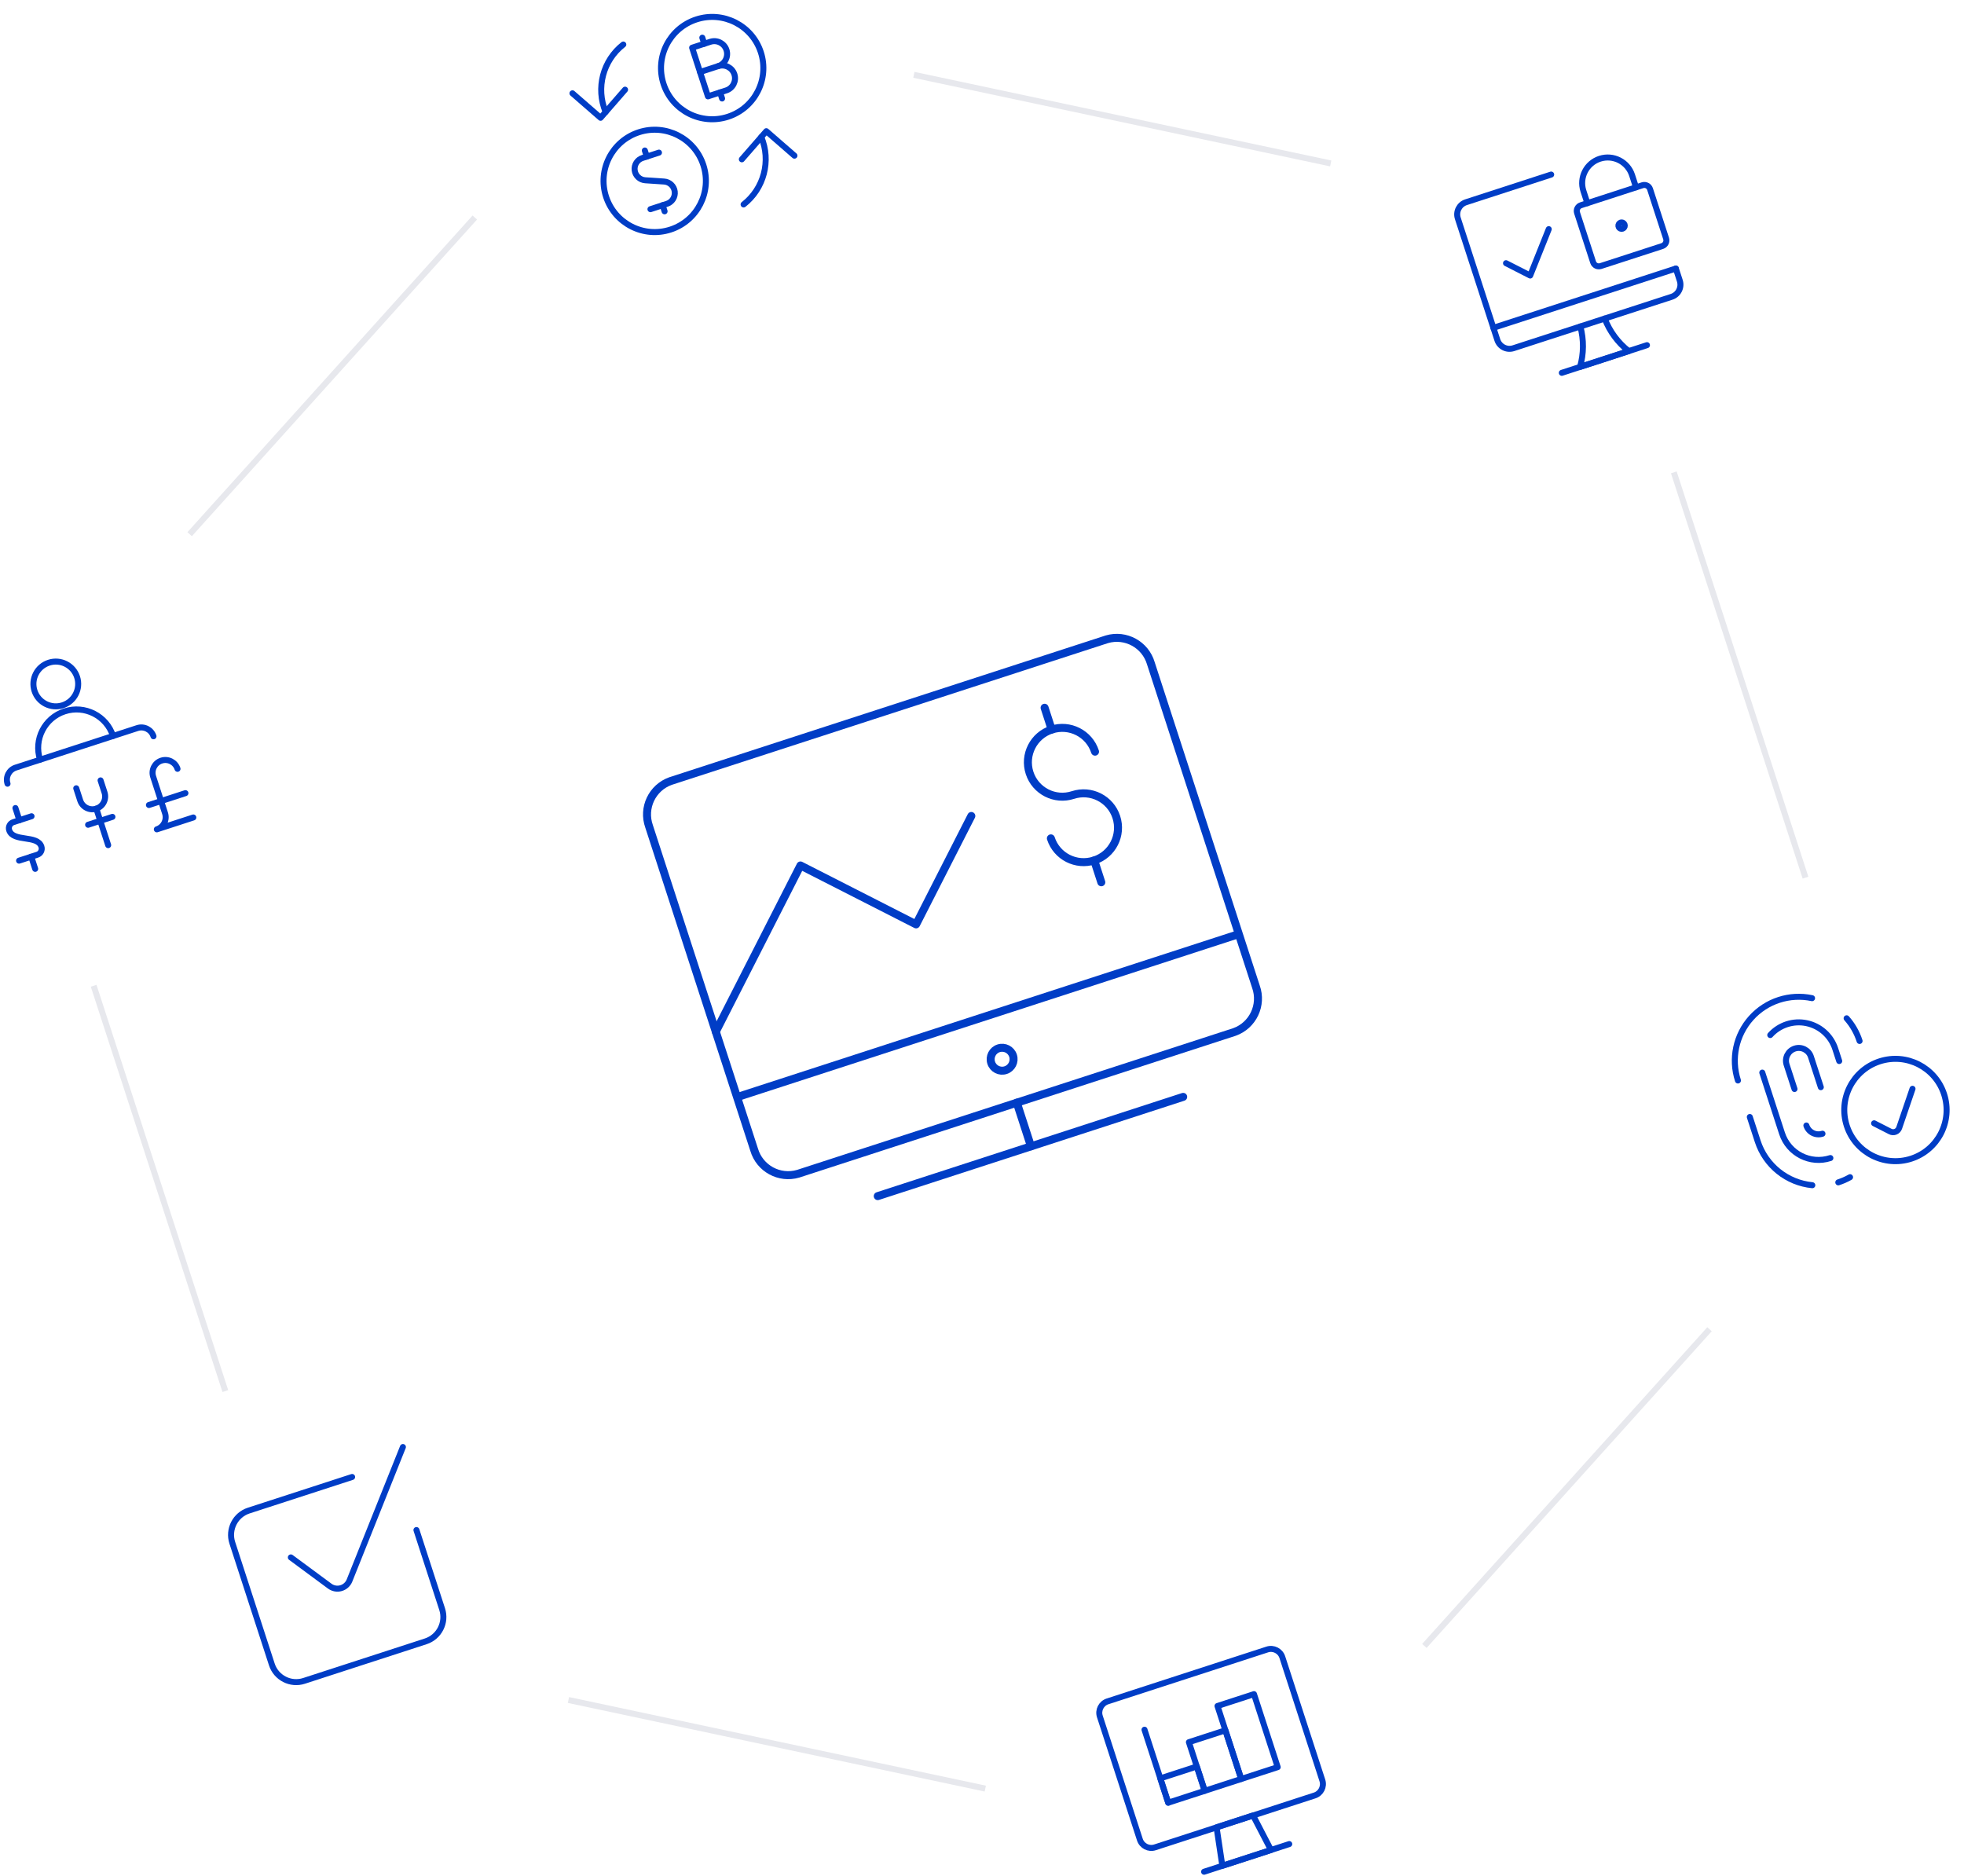
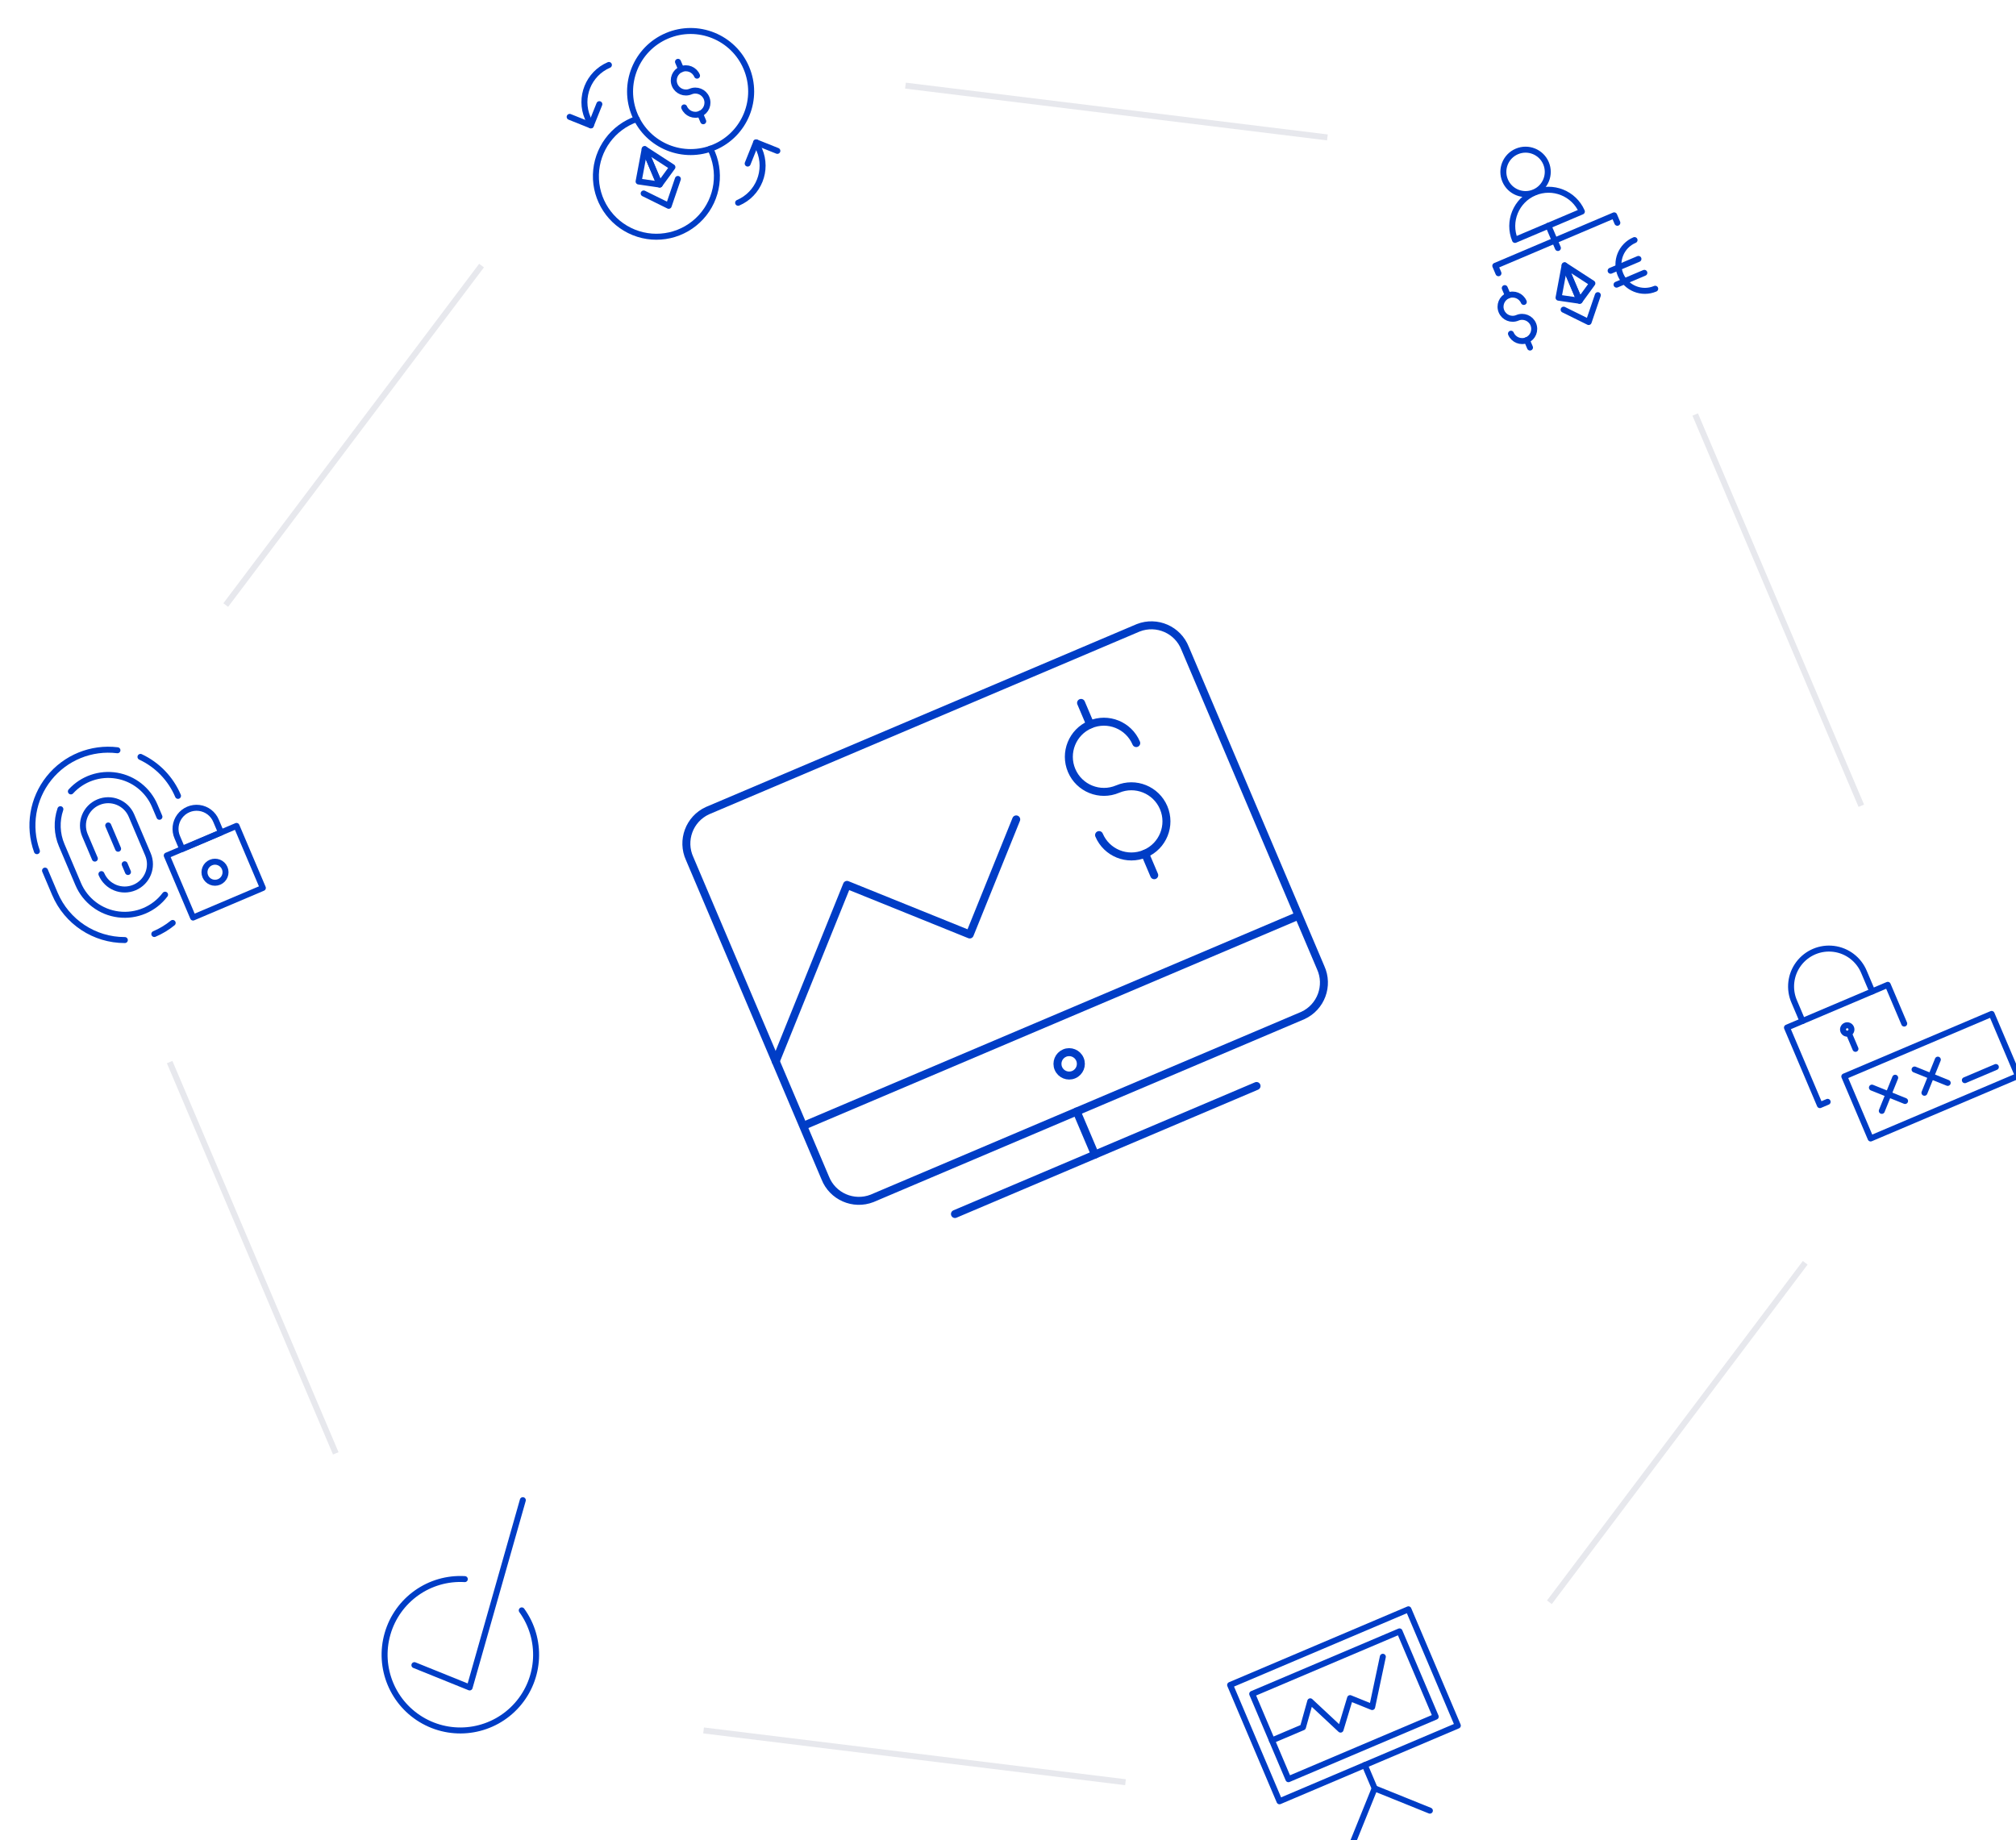
- <svg xmlns="http://www.w3.org/2000/svg" viewBox="0 0 491.342 469.275">
+ <svg xmlns="http://www.w3.org/2000/svg" viewBox="0 0 505.926 461.711">
  <defs>
-     <style>.a,.b,.c,.d{fill:none;}.a{stroke:#e7e8ed;}.a,.d{stroke-width:1.5px;}.b,.c,.d{stroke:#003dc6;stroke-linejoin:round;}.b,.d{stroke-linecap:round;}.b,.c{stroke-miterlimit:10;stroke-width:2px;}</style>
+     <style>
+       .cls-1, .cls-2, .cls-3, .cls-4, .cls-5, .cls-6, .cls-7, .cls-8 {
+         fill: none;
+       }
+ 
+       .cls-1 {
+         stroke: #e7e8ed;
+       }
+ 
+       .cls-1, .cls-2, .cls-3, .cls-6, .cls-7 {
+         stroke-width: 1.5px;
+       }
+ 
+       .cls-2, .cls-3, .cls-4, .cls-5, .cls-6, .cls-7 {
+         stroke: #003dc6;
+         stroke-linejoin: round;
+       }
+ 
+       .cls-2, .cls-4, .cls-6 {
+         stroke-linecap: round;
+       }
+ 
+       .cls-2, .cls-3, .cls-4, .cls-5 {
+         stroke-miterlimit: 10;
+       }
+ 
+       .cls-4, .cls-5 {
+         stroke-width: 2px;
+       }
+     </style>
  </defs>
-   <g transform="matrix(0.951, -0.309, 0.309, 0.951, -890.688, -660.577)">
-     <g transform="translate(589.073 992)">
-       <g transform="translate(0 153.341)">
-         <line class="a" y2="106.62" />
-         <line class="a" y2="106.62" transform="translate(415.683)" />
+   <g id="Group_9550" data-name="Group 9550" transform="matrix(0.921, -0.391, 0.391, 0.921, -1783.468, -3264.045)">
+     <g id="Group_9553" data-name="Group 9553" transform="translate(-19 3519)">
+       <g id="Group_7633" data-name="Group 7633" transform="translate(319.978 288.89)">
+         <g id="Group_7557" data-name="Group 7557" transform="translate(0 153.341)">
+           <line id="Line_42" data-name="Line 42" class="cls-1" y2="106.62" />
+           <line id="Line_43" data-name="Line 43" class="cls-1" y2="106.62" transform="translate(415.683)" />
+         </g>
+         <g id="Group_7558" data-name="Group 7558" transform="translate(57.753 359.992) rotate(-60)">
+           <line id="Line_42-2" data-name="Line 42" class="cls-1" y2="106.62" />
+           <line id="Line_43-2" data-name="Line 43" class="cls-1" y2="106.62" transform="translate(415.683 0)" />
+         </g>
+         <g id="Group_7559" data-name="Group 7559" transform="translate(150.089 0) rotate(60)">
+           <line id="Line_42-3" data-name="Line 42" class="cls-1" y2="106.62" transform="translate(0 0)" />
+           <line id="Line_43-3" data-name="Line 43" class="cls-1" y2="106.62" transform="translate(415.683 0)" />
+         </g>
      </g>
-       <g transform="translate(57.753 359.992) rotate(-60)">
-         <line class="a" y2="106.62" />
-         <line class="a" y2="106.62" transform="translate(415.683 0)" />
+       <g id="Outline_Icons_1_" transform="translate(309.978 578)">
+         <g id="Outline_Icons">
+           <g id="Group_7572" data-name="Group 7572">
+             <path id="Path_18517" data-name="Path 18517" class="cls-2" d="M45.2.5,14.563,38.527,4,27.964" transform="translate(3.394 -0.5)" />
+             <path id="Path_18518" data-name="Path 18518" class="cls-2" d="M38.047,20.276a19,19,0,1,1-10.083-12.8" transform="translate(-0.5 5.063)" />
+           </g>
+         </g>
      </g>
-       <g transform="translate(150.089 0) rotate(60)">
-         <line class="a" y2="106.62" transform="translate(0 0)" />
-         <line class="a" y2="106.62" transform="translate(415.683 0)" />
+       <g id="Outline_Icons-2" data-name="Outline_Icons" transform="translate(503.75 690)">
+         <g id="Group_7592" data-name="Group 7592">
+           <rect id="Rectangle_11372" data-name="Rectangle 11372" class="cls-3" width="48.59" height="31.689" />
+           <line id="Line_90" data-name="Line 90" class="cls-2" y2="6.338" transform="translate(23.239 31.689)" />
+           <path id="Path_18562" data-name="Path 18562" class="cls-2" d="M6.5,29.063,17.063,18.5,27.626,29.063" transform="translate(6.176 19.527)" />
+           <path id="Path_18563" data-name="Path 18563" class="cls-2" d="M2.5,12.95h8.45l4.225-5.282L19.4,17.176l5.282-6.338,4.225,4.225L36.3,4.5" transform="translate(1.725 3.95)" />
+           <rect id="Rectangle_11373" data-name="Rectangle 11373" class="cls-3" width="40.14" height="23.239" transform="translate(4.225 4.225)" />
+         </g>
      </g>
-     </g>
-     <g transform="translate(733.558 1141.227)">
-       <path class="b" d="M132.5,96.685a8.875,8.875,0,0,1-8.609,9.119H9.109A8.875,8.875,0,0,1,.5,96.685V11.619A8.875,8.875,0,0,1,9.109,2.5H123.891a8.875,8.875,0,0,1,8.609,9.119Z" transform="translate(-0.5 -2.5)" />
-       <line class="b" x2="80.348" transform="translate(25.826 114.783)" />
-       <line class="b" y2="11.478" transform="translate(66.13 103.304)" />
-       <circle class="c" cx="2.87" cy="2.87" r="2.87" transform="translate(63.13 88.957)" />
-       <line class="c" x2="132" transform="translate(0 80.348)" />
-       <line class="b" y2="5.739" transform="translate(103.281 51.652)" />
-       <line class="b" y2="5.739" transform="translate(103.281 11.478)" />
-       <path class="b" d="M17,31.326A8.609,8.609,0,1,0,25.6,22.717a8.609,8.609,0,1,1,8.609-8.609" transform="translate(77.677 11.717)" />
-       <path class="b" d="M.5,40.75l33-33L56.457,30.707,77.978,9.185" transform="translate(-0.5 22.38)" />
-     </g>
-     <g transform="translate(578.25 1278.251)">
-       <path class="d" d="M6.75,18.35l7.027,9.836a3.255,3.255,0,0,0,5.15.192L41.948.749" transform="translate(6.799)" />
-       <path class="d" d="M45.548,19.849v20.8a6.4,6.4,0,0,1-6.4,6.4h-32a6.4,6.4,0,0,1-6.4-6.4v-32a6.4,6.4,0,0,1,6.4-6.4h27.2" transform="translate(0 1.701)" />
-     </g>
-     <g transform="translate(972.25 1064.25)">
-       <path class="d" d="M18.6,18.75a19.059,19.059,0,0,0,3.2,9.6H9a19.059,19.059,0,0,0,3.2-9.6" transform="translate(9.35 20.4)" />
-       <line class="d" x2="22.4" transform="translate(13.55 48.75)" />
-       <line class="d" x2="48" transform="translate(0.75 32.75)" />
-       <path class="d" d="M48.75,32.75v3.2a3.2,3.2,0,0,1-3.2,3.2H3.95a3.2,3.2,0,0,1-3.2-3.2v-32A3.2,3.2,0,0,1,3.95.75h22.4" transform="translate(0 0)" />
-       <rect class="d" width="19.2" height="16" rx="1.5" transform="translate(29.55 10.35)" />
-       <path class="d" d="M15.75,10.35V7.15a6.4,6.4,0,0,1,6.4-6.4h0a6.4,6.4,0,0,1,6.4,6.4v3.2" transform="translate(17 0)" />
-       <path class="d" d="M19.175,8.625a.8.8,0,1,0,.566.234.8.8,0,0,0-.566-.234h0" transform="translate(19.975 8.925)" />
-       <path class="d" d="M17.3,6.75l-8,9.6-4.8-4.8" transform="translate(4.25 6.8)" />
-     </g>
-     <g transform="translate(972.25 1278.252)">
-       <path class="d" d="M24.748,2.892a16,16,0,0,0-24,13.859" transform="translate(0 0)" />
-       <path class="d" d="M16.457,11.649a15.952,15.952,0,0,0-1.331-6.4" transform="translate(16.29 5.101)" />
-       <path class="d" d="M8.25,23.42a16.139,16.139,0,0,0,3.2-.32" transform="translate(8.499 25.328)" />
-       <path class="d" d="M.75,12.75v6.4a16,16,0,0,0,9.6,14.668" transform="translate(0 13.6)" />
-       <path class="d" d="M20.4,16.55v-3.2A9.6,9.6,0,0,0,6,5.035" transform="translate(5.949 3.4)" />
-       <path class="d" d="M3.75,8.25v16a9.6,9.6,0,0,0,9.6,9.6" transform="translate(3.399 8.501)" />
-       <path class="d" d="M13.149,17.949v-8a3.2,3.2,0,1,0-6.4,0v6.4" transform="translate(6.799 6.801)" />
-       <path class="d" d="M6.75,15.75a3.2,3.2,0,0,0,3.2,3.2" transform="translate(6.799 16.999)" />
-       <circle class="d" cx="12.799" cy="12.799" r="12.799" transform="translate(23.142 23.15)" />
-       <path class="d" d="M26.194,15.5,20,23.769a1.6,1.6,0,0,1-2.413.171l-3.2-3.2" transform="translate(15.451 16.722)" />
-     </g>
-     <g transform="translate(771.25 1393.247)">
-       <path class="d" d="M21.8,28.353H9l1.6-9.6h9.6Z" transform="translate(9.35 20.4)" />
-       <line class="d" x2="22.4" transform="translate(13.55 48.753)" />
-       <rect class="d" width="48" height="38.4" rx="3" transform="translate(0.75 0.753)" />
-       <line class="d" y2="19.2" transform="translate(10.35 10.353)" />
-       <rect class="d" width="9.6" height="19.2" transform="translate(29.55 10.353)" />
-       <rect class="d" width="9.6" height="12.8" transform="translate(19.95 16.753)" />
-       <rect class="d" width="9.6" height="6.4" transform="translate(10.35 23.153)" />
-     </g>
-     <g transform="translate(771.25 961.25)">
-       <circle class="d" cx="12.8" cy="12.8" r="12.8" transform="translate(23.15 0.75)" />
-       <path class="d" d="M15.75,16.55V3.75h4.8a3.2,3.2,0,1,1,0,6.4,3.2,3.2,0,1,1,0,6.4Z" transform="translate(17 3.4)" />
-       <line class="d" x2="4.8" transform="translate(32.75 13.55)" />
-       <line class="d" y1="1.6" transform="translate(35.95 5.55)" />
-       <line class="d" y2="1.6" transform="translate(35.95 19.95)" />
-       <path class="d" d="M12.074,14.25H7.737A2.863,2.863,0,0,0,6.67,19.769l4.4,1.762a2.863,2.863,0,0,1-1.067,5.519H5.674" transform="translate(4.676 15.3)" />
-       <line class="d" y1="1.6" transform="translate(13.55 27.95)" />
-       <line class="d" y1="1.6" transform="translate(13.55 42.35)" />
-       <circle class="d" cx="12.8" cy="12.8" r="12.8" transform="translate(0.75 23.15)" />
-       <path class="d" d="M.75,4.5l4.8,8,8-4.8" transform="translate(0 4.25)" />
-       <path class="d" d="M13.22.9A14.4,14.4,0,0,0,3.8,15.59" transform="translate(3.4 0.17)" />
-       <path class="d" d="M30.05,23.75l-4.8-8-8,4.8" transform="translate(18.7 17)" />
-       <path class="d" d="M15.811,30.9a14.4,14.4,0,0,0,9.423-14.686" transform="translate(17.069 17.528)" />
-     </g>
-     <g transform="translate(579.5 1064.25)">
-       <circle class="d" cx="5.6" cy="5.6" r="5.6" transform="translate(18.3 0.75)" />
-       <path class="d" d="M7.5,16.35a9.6,9.6,0,1,1,19.2,0" transform="translate(6.8 6.8)" />
-       <path class="d" d="M41.4,14.45a3.2,3.2,0,0,0-3.2-3.2H6.2A3.2,3.2,0,0,0,3,14.45" transform="translate(1.7 11.9)" />
-       <line class="d" y1="3.2" transform="translate(4.7 32.75)" />
-       <line class="d" y1="3.2" transform="translate(4.7 45.55)" />
-       <path class="d" d="M7.9,17.25H3.1a1.589,1.589,0,0,0-1.6,1.6c0,3.2,6.4,3.2,6.4,6.4a1.6,1.6,0,0,1-1.6,1.6H1.5" transform="translate(0 18.7)" />
-       <path class="d" d="M10.5,15.75v3.2a3.2,3.2,0,1,0,6.4,0v-3.2" transform="translate(10.2 17)" />
-       <line class="d" y2="9.6" transform="translate(23.9 39.15)" />
-       <line class="d" x2="6.4" transform="translate(20.7 42.35)" />
-       <path class="d" d="M27.6,18.95a3.2,3.2,0,1,0-6.4,0v9.6a3.2,3.2,0,0,1-3.2,3.2h9.6" transform="translate(18.7 17)" />
-       <line class="d" x2="9.6" transform="translate(36.7 42.35)" />
+       <g id="Outline_Icons_1_2" data-name="Outline_Icons_1_" transform="translate(696.75 578)">
+         <g id="New_icons_1_">
+           <g id="Group_7580" data-name="Group 7580">
+             <g id="Group_7577" data-name="Group 7577">
+               <circle id="Ellipse_393" data-name="Ellipse 393" class="cls-2" cx="1.056" cy="1.056" r="1.056" transform="translate(12.676 20.07)" />
+               <line id="Line_58" data-name="Line 58" class="cls-2" y2="4.225" transform="translate(13.732 22.182)" />
+               <path id="Path_18539" data-name="Path 18539" class="cls-2" d="M2.613,28.626H.5V7.5H27.964V18.063" transform="translate(-0.5 7.288)" />
+               <path id="Path_18540" data-name="Path 18540" class="cls-2" d="M21.513,15.288V10.007a9.507,9.507,0,1,0-19.013,0v5.282" transform="translate(1.725 -0.5)" />
+             </g>
+             <rect id="Rectangle_11365" data-name="Rectangle 11365" class="cls-2" width="40.14" height="16.901" transform="translate(8.45 31.689)" />
+             <g id="Group_7578" data-name="Group 7578" transform="translate(13.732 36.971)">
+               <line id="Line_59" data-name="Line 59" class="cls-2" x2="6.338" y2="6.338" />
+               <line id="Line_60" data-name="Line 60" class="cls-2" x1="6.338" y2="6.338" />
+             </g>
+             <g id="Group_7579" data-name="Group 7579" transform="translate(25.351 36.971)">
+               <line id="Line_61" data-name="Line 61" class="cls-2" x2="6.338" y2="6.338" />
+               <line id="Line_62" data-name="Line 62" class="cls-2" x1="6.338" y2="6.338" />
+             </g>
+             <line id="Line_63" data-name="Line 63" class="cls-2" x2="8.45" transform="translate(35.914 44.365)" />
+           </g>
+         </g>
+       </g>
+       <g id="Outline_Icons-3" data-name="Outline_Icons" transform="translate(459.977 436.89)">
+         <g id="Group_7590" data-name="Group 7590">
+           <g id="Group_7589" data-name="Group 7589">
+             <path id="Path_18553" data-name="Path 18553" class="cls-4" d="M135.5,98.825a9.077,9.077,0,0,1-8.8,9.327H9.3A9.077,9.077,0,0,1,.5,98.825v-87A9.077,9.077,0,0,1,9.3,2.5H126.7a9.077,9.077,0,0,1,8.8,9.327Z" transform="translate(-0.5 -2.5)" />
+             <line id="Line_82" data-name="Line 82" class="cls-4" x2="82.174" transform="translate(26.413 117.391)" />
+             <line id="Line_83" data-name="Line 83" class="cls-4" y2="11.739" transform="translate(64.565 105.652)" />
+             <circle id="Ellipse_400" data-name="Ellipse 400" class="cls-5" cx="2.935" cy="2.935" r="2.935" transform="translate(64.565 90.978)" />
+             <line id="Line_84" data-name="Line 84" class="cls-5" x2="135" transform="translate(0 82.174)" />
+           </g>
+           <line id="Line_85" data-name="Line 85" class="cls-4" y2="5.87" transform="translate(105.629 52.826)" />
+           <line id="Line_86" data-name="Line 86" class="cls-4" y2="5.87" transform="translate(105.629 11.739)" />
+           <path id="Path_18554" data-name="Path 18554" class="cls-4" d="M17,31.913a8.8,8.8,0,1,0,8.8-8.8,8.8,8.8,0,1,1,8.8-8.8" transform="translate(79.828 12.109)" />
+           <path id="Path_18555" data-name="Path 18555" class="cls-4" d="M.5,41.5,34.25,7.75,57.728,31.228,79.739,9.217" transform="translate(-0.5 23.065)" />
+         </g>
+       </g>
+       <g id="currency-choice" transform="translate(697 363)">
+         <g id="Outline_Icons-4" data-name="Outline_Icons" transform="translate(4.049 1.012)">
+           <g id="Group_9558" data-name="Group 9558">
+             <path id="Path_19193" data-name="Path 19193" class="cls-6" d="M3.5,14.525V12.5H35.893v2.025" transform="translate(-0.463 11.795)" />
+             <line id="Line_4027" data-name="Line 4027" class="cls-6" y2="6.074" transform="translate(19.234 20.246)" />
+             <g id="Group_9557" data-name="Group 9557" transform="translate(0 30.369)">
+               <path id="Path_19194" data-name="Path 19194" class="cls-6" d="M2,25.611a3.037,3.037,0,1,0,3.037-3.037,3.037,3.037,0,1,1,3.037-3.037" transform="translate(-2 -14.475)" />
+               <line id="Line_4028" data-name="Line 4028" class="cls-6" y2="2.025" transform="translate(3.037 14.172)" />
+               <line id="Line_4029" data-name="Line 4029" class="cls-6" y2="2.025" transform="translate(3.037)" />
+             </g>
+             <path id="Path_19197" data-name="Path 19197" class="cls-6" d="M25.221,15.111A9.111,9.111,0,0,0,7,15.111Z" transform="translate(3.123 5.135)" />
+             <circle id="Ellipse_1314" data-name="Ellipse 1314" class="cls-6" cx="5.568" cy="5.568" r="5.568" transform="translate(13.666)" />
+             <g id="Group_9565" data-name="Group 9565" transform="translate(12.228 -38.642)">
+               <path id="Path_19188" data-name="Path 19188" class="cls-6" d="M11.132,26.264a6.632,6.632,0,0,1,0-13.264" transform="translate(14.349 57.641)" />
+               <line id="Line_4025" data-name="Line 4025" class="cls-6" x2="7.579" transform="translate(16.954 75.378)" />
+               <line id="Line_4026" data-name="Line 4026" class="cls-6" x2="7.579" transform="translate(16.954 79.167)" />
+             </g>
+             <g id="Group_9567" data-name="Group 9567" transform="translate(14.272 30.979)">
+               <path id="Path_10627" data-name="Path 10627" class="cls-7" d="M4956,5306l4.642,6.876-4.642,2.777Z" transform="translate(-4951.183 -5306)" />
+               <path id="Path_10629" data-name="Path 10629" class="cls-7" d="M4960.571,5306l-4.572,6.876,4.572,2.777Z" transform="translate(-4955.755 -5306)" />
+               <g id="Group_9568" data-name="Group 9568" transform="translate(0 0.201)">
+                 <path id="Path_19199" data-name="Path 19199" class="cls-6" d="M.062-.572,4.63,4.735,9.382-.572" transform="translate(0.179 10.508)" />
+               </g>
+             </g>
+           </g>
+         </g>
+         <g id="Invisible_Shape">
+           <rect id="Rectangle_11402" data-name="Rectangle 11402" class="cls-8" width="48.59" height="48.59" />
+         </g>
+       </g>
+       <g id="touch-id-lock" transform="translate(309.477 362.066)">
+         <path id="Path_19224" data-name="Path 19224" class="cls-6" d="M21.051,16.176A18.944,18.944,0,0,0,16.207,3.5" transform="translate(17.476 3.338)" />
+         <path id="Path_19225" data-name="Path 19225" class="cls-6" d="M.5,11.5v6.338A19.013,19.013,0,0,0,12.119,35.36" transform="translate(0 12.238)" />
+         <path id="Path_19226" data-name="Path 19226" class="cls-6" d="M29,3.047A19.013,19.013,0,0,0,.514,18.457" transform="translate(0.016)" />
+         <path id="Path_19227" data-name="Path 19227" class="cls-6" d="M7,4.651A12.676,12.676,0,0,1,24.957,16.177V19.19" transform="translate(7.232 3.336)" />
+         <path id="Path_19228" data-name="Path 19228" class="cls-6" d="M6.728,5.5A12.627,12.627,0,0,0,3.5,13.95V24.513A12.676,12.676,0,0,0,22.513,35.5" transform="translate(3.338 5.563)" />
+         <path id="Path_19229" data-name="Path 19229" class="cls-6" d="M6.5,23.4a6.338,6.338,0,1,0,12.676,0V12.838a6.338,6.338,0,1,0-12.676,0v6.338" transform="translate(6.676 6.675)" />
+         <line id="Line_4056" data-name="Line 4056" class="cls-6" y2="6.338" transform="translate(19.513 19.513)" />
+         <line id="Line_4057" data-name="Line 4057" class="cls-6" y2="2.113" transform="translate(19.513 30.076)" />
+         <path id="Path_19230" data-name="Path 19230" class="cls-6" d="M9.5,23.9a19.049,19.049,0,0,0,5.33-.756" transform="translate(10.013 25.191)" />
+         <rect id="Rectangle_11421" data-name="Rectangle 11421" class="cls-6" width="19.013" height="16.899" transform="translate(30.077 32.189)" />
+         <circle id="Ellipse_1326" data-name="Ellipse 1326" class="cls-6" cx="2.641" cy="2.641" r="2.641" transform="translate(36.943 38.132)" />
+         <path id="Path_19231" data-name="Path 19231" class="cls-6" d="M27.063,16.782a5.282,5.282,0,1,0-10.563,0V19.95H27.063Z" transform="translate(17.802 12.238)" />
+       </g>
+       <g id="exchange-currency" transform="translate(502.999 253)">
+         <g id="Outline_Icons-5" data-name="Outline_Icons" transform="translate(1.012 1.012)">
+           <g id="Group_9556" data-name="Group 9556">
+             <circle id="Ellipse_1313" data-name="Ellipse 1313" class="cls-6" cx="15.184" cy="15.184" r="15.184" transform="translate(16.197)" />
+             <line id="Line_4023" data-name="Line 4023" class="cls-6" y2="2.025" transform="translate(31.381 21.258)" />
+             <line id="Line_4024" data-name="Line 4024" class="cls-6" y2="2.025" transform="translate(31.381 7.086)" />
+             <path id="Path_19186" data-name="Path 19186" class="cls-6" d="M14.5,14.111a3.037,3.037,0,1,0,3.037-3.037,3.037,3.037,0,1,1,3.037-3.037" transform="translate(13.844 4.111)" />
+             <path id="Path_19187" data-name="Path 19187" class="cls-6" d="M16.749,8.544A15.177,15.177,0,1,0,30.818,22.611" transform="translate(-0.5 7.705)" />
+             <path id="Path_19189" data-name="Path 19189" class="cls-6" d="M.981,5.048,5.042,9.083,9.079,5.022" transform="translate(-0.007 4.133)" />
+             <path id="Path_19190" data-name="Path 19190" class="cls-6" d="M13.077,1.013A10.123,10.123,0,0,0,2.984,11.166v2.025" transform="translate(2.045 0.026)" />
+             <path id="Path_19191" data-name="Path 19191" class="cls-6" d="M27.117,21.007l-4.061-4.035-4.037,4.061" transform="translate(18.474 16.377)" />
+             <path id="Path_19192" data-name="Path 19192" class="cls-6" d="M16.031,29.151A10.12,10.12,0,0,0,26.122,19l-.006-2.025" transform="translate(15.413 16.376)" />
+             <g id="Group_9592" data-name="Group 9592" transform="translate(10.31 23.979)">
+               <path id="Path_10627-2" data-name="Path 10627" class="cls-7" d="M4956,5306l4.642,6.876-4.642,2.777Z" transform="translate(-4951.183 -5306)" />
+               <path id="Path_10629-2" data-name="Path 10629" class="cls-7" d="M4960.571,5306l-4.572,6.876,4.572,2.777Z" transform="translate(-4955.755 -5306)" />
+               <g id="Group_9568-2" data-name="Group 9568" transform="translate(0 0.201)">
+                 <path id="Path_19199-2" data-name="Path 19199" class="cls-6" d="M.062-.572,4.63,4.735,9.382-.572" transform="translate(0.179 10.508)" />
+               </g>
+             </g>
+           </g>
+           <g id="Group_9566" data-name="Group 9566" transform="translate(7.244 23.724)">
+             <g id="Invisible_Shape-2" data-name="Invisible_Shape">
+               <rect id="Rectangle_11383" data-name="Rectangle 11383" class="cls-8" width="15.73" height="15.73" />
+             </g>
+           </g>
+         </g>
+         <g id="Invisible_Shape-3" data-name="Invisible_Shape">
+           <rect id="Rectangle_11401" data-name="Rectangle 11401" class="cls-8" width="48.59" height="48.59" />
+         </g>
+       </g>
    </g>
  </g>
</svg>
